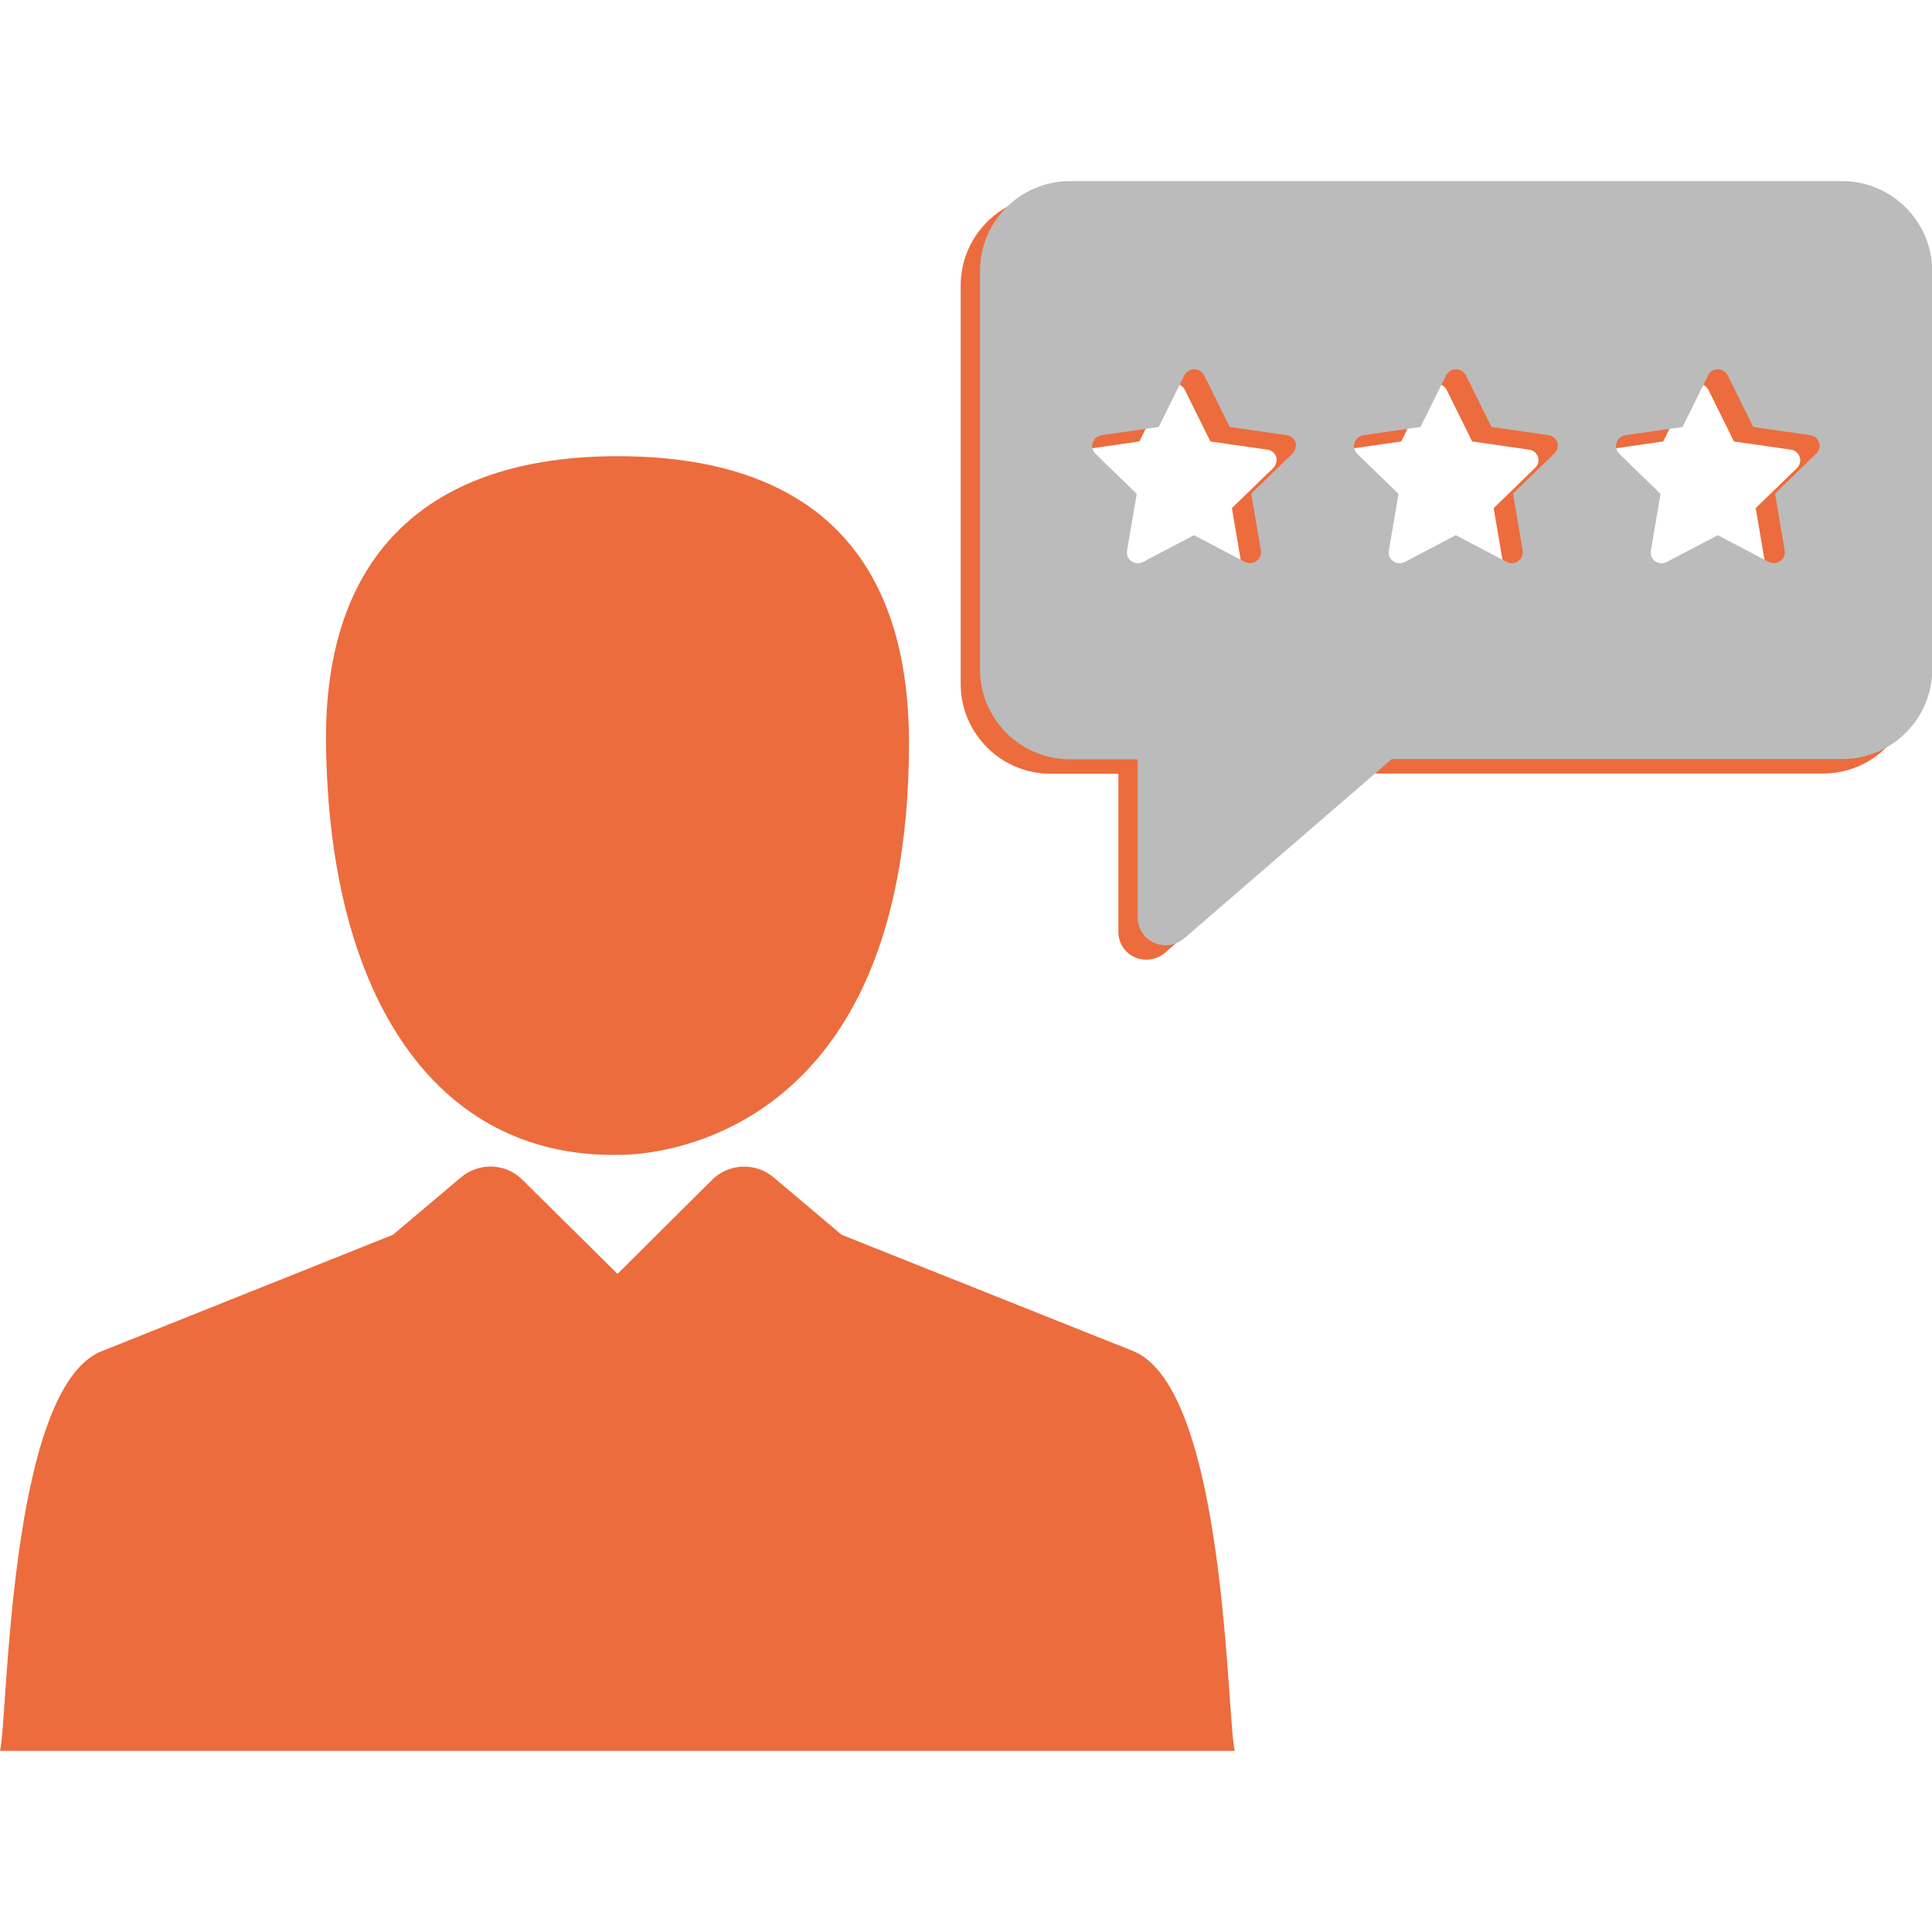
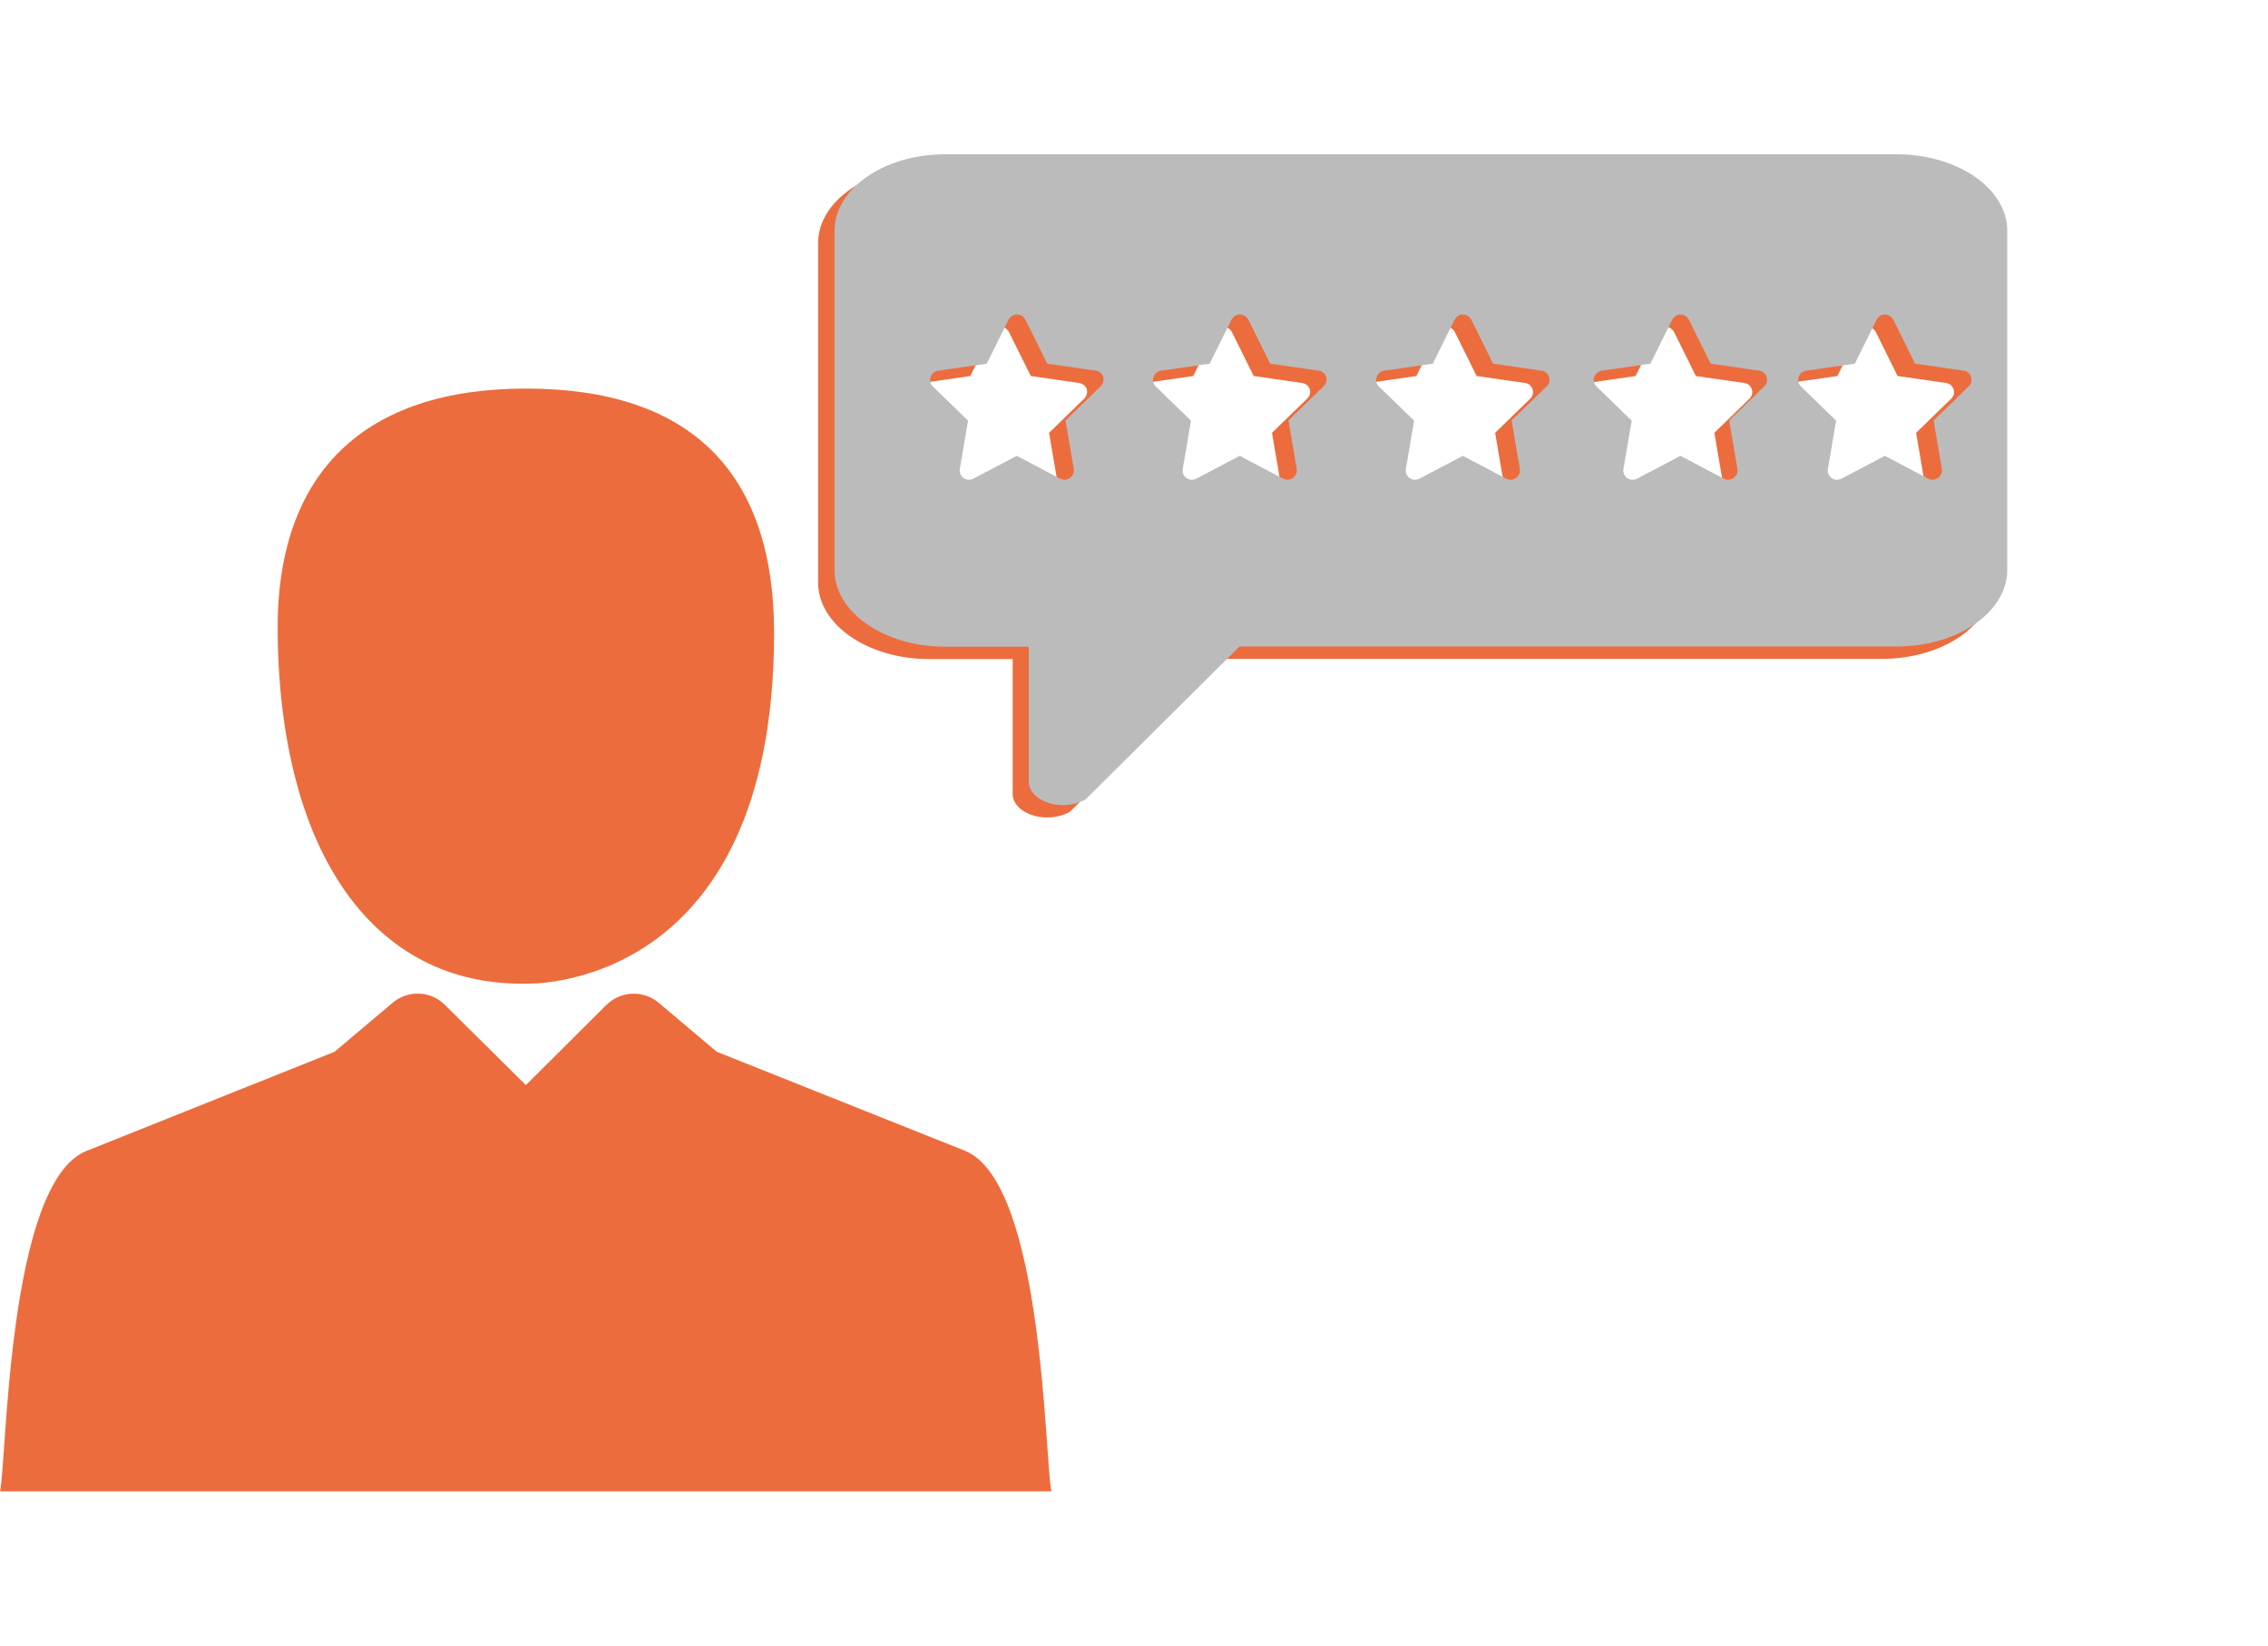
- <svg xmlns="http://www.w3.org/2000/svg" version="1.1" id="Capa_1" x="0px" y="0px" viewBox="0 0 800 800" style="enable-background:new 0 0 800 800;" xml:space="preserve">
+ <svg xmlns="http://www.w3.org/2000/svg" version="1.1" id="Capa_1" x="0px" y="0px" viewBox="0 0 1102.8 800" style="enable-background:new 0 0 1102.8 800;" xml:space="preserve">
  <style type="text/css">
	.st0{fill:#EC6C3D;}
	.st1{fill:#BBBBBB;}
</style>
-   <path class="st0" d="M754.8,81H435c-20.5,0-37.2,16.7-37.2,37.2v165c0,20.5,16.7,37.2,37.2,37.2h28.1v65.5c0,4.5,2.6,8.6,6.8,10.5  c1.5,0.7,3.2,1,4.8,1c2.7,0,5.4-1,7.6-2.8l86-74.3h186.6c20.5,0,37.2-16.7,37.2-37.2v-165C792,97.7,775.3,81,754.8,81z M527.2,193.8  l-17.1,16.6l4,23.5c0.3,1.7-0.4,3.4-1.8,4.4c-0.8,0.6-1.7,0.9-2.7,0.9c-0.7,0-1.4-0.2-2.1-0.5l-21.1-11.1l-21.1,11.1  c-1.5,0.8-3.4,0.7-4.8-0.3c-1.4-1-2.1-2.7-1.8-4.4l4-23.5l-17.1-16.6c-1.2-1.2-1.7-3-1.1-4.6c0.5-1.6,1.9-2.8,3.7-3.1l23.6-3.4  l10.6-21.4c0.8-1.5,2.3-2.5,4.1-2.5s3.3,1,4.1,2.5l10.6,21.4l23.6,3.4c1.7,0.2,3.1,1.4,3.7,3.1C528.8,190.8,528.4,192.6,527.2,193.8  z M635.6,193.8l-17.1,16.6l4,23.5c0.3,1.7-0.4,3.4-1.8,4.4c-0.8,0.6-1.7,0.9-2.7,0.9c-0.7,0-1.4-0.2-2.1-0.5l-21.1-11.1l-21.1,11.1  c-1.5,0.8-3.4,0.7-4.8-0.3c-1.4-1-2.1-2.7-1.8-4.4l4-23.5l-17.1-16.6c-1.2-1.2-1.7-3-1.1-4.6c0.5-1.6,1.9-2.8,3.7-3.1l23.6-3.4  l10.6-21.4c0.8-1.5,2.3-2.5,4.1-2.5c1.7,0,3.3,1,4.1,2.5l10.6,21.4l23.6,3.4c1.7,0.2,3.1,1.4,3.7,3.1  C637.3,190.8,636.9,192.6,635.6,193.8z M744.1,193.8L727,210.4l4,23.5c0.3,1.7-0.4,3.4-1.8,4.4c-0.8,0.6-1.7,0.9-2.7,0.9  c-0.7,0-1.4-0.2-2.1-0.5l-21.1-11.1l-21.1,11.1c-1.5,0.8-3.4,0.7-4.8-0.3c-1.4-1-2.1-2.7-1.8-4.4l4-23.5l-17.1-16.6  c-1.2-1.2-1.7-3-1.1-4.6c0.5-1.6,1.9-2.8,3.7-3.1l23.6-3.4l10.6-21.4c0.8-1.5,2.3-2.5,4-2.5c1.7,0,3.3,1,4.1,2.5l10.6,21.4l23.6,3.4  c1.7,0.2,3.1,1.4,3.6,3.1C745.8,190.8,745.3,192.6,744.1,193.8z" />
-   <path class="st1" d="M762.8,75H443c-20.5,0-37.2,16.7-37.2,37.2v165c0,20.5,16.7,37.2,37.2,37.2h28.1v65.5c0,4.5,2.6,8.6,6.8,10.5  c1.5,0.7,3.2,1,4.8,1c2.7,0,5.4-1,7.6-2.8l86-74.3h186.6c20.5,0,37.2-16.7,37.2-37.2v-165C800,91.7,783.3,75,762.8,75z M535.2,187.8  l-17.1,16.6l4,23.5c0.3,1.7-0.4,3.4-1.8,4.4c-0.8,0.6-1.7,0.9-2.7,0.9c-0.7,0-1.4-0.2-2.1-0.5l-21.1-11.1l-21.1,11.1  c-1.5,0.8-3.4,0.7-4.8-0.3c-1.4-1-2.1-2.7-1.8-4.4l4-23.5l-17.1-16.6c-1.2-1.2-1.7-3-1.1-4.6c0.5-1.6,1.9-2.8,3.7-3.1l23.6-3.4  l10.6-21.4c0.8-1.5,2.3-2.5,4.1-2.5s3.3,1,4.1,2.5l10.6,21.4l23.6,3.4c1.7,0.2,3.1,1.4,3.7,3.1C536.8,184.8,536.4,186.6,535.2,187.8  z M643.6,187.8l-17.1,16.6l4,23.5c0.3,1.7-0.4,3.4-1.8,4.4c-0.8,0.6-1.7,0.9-2.7,0.9c-0.7,0-1.4-0.2-2.1-0.5l-21.1-11.1l-21.1,11.1  c-1.5,0.8-3.4,0.7-4.8-0.3c-1.4-1-2.1-2.7-1.8-4.4l4-23.5l-17.1-16.6c-1.2-1.2-1.7-3-1.1-4.6c0.5-1.6,1.9-2.8,3.7-3.1l23.6-3.4  l10.6-21.4c0.8-1.5,2.3-2.5,4.1-2.5c1.7,0,3.3,1,4.1,2.5l10.6,21.4l23.6,3.4c1.7,0.2,3.1,1.4,3.7,3.1  C645.3,184.8,644.9,186.6,643.6,187.8z M752.1,187.8L735,204.4l4,23.5c0.3,1.7-0.4,3.4-1.8,4.4c-0.8,0.6-1.7,0.9-2.7,0.9  c-0.7,0-1.4-0.2-2.1-0.5l-21.1-11.1l-21.1,11.1c-1.5,0.8-3.4,0.7-4.8-0.3c-1.4-1-2.1-2.7-1.8-4.4l4-23.5l-17.1-16.6  c-1.2-1.2-1.7-3-1.1-4.6c0.5-1.6,1.9-2.8,3.7-3.1l23.6-3.4l10.6-21.4c0.8-1.5,2.3-2.5,4-2.5c1.7,0,3.3,1,4.1,2.5l10.6,21.4l23.6,3.4  c1.7,0.2,3.1,1.4,3.6,3.1C753.8,184.8,753.3,186.6,752.1,187.8z" />
+   <path class="st0" d="M914.9,81H451.7c-29.7,0-53.9,16.7-53.9,37.2v165c0,20.5,24.2,37.2,53.9,37.2h40.7v65.5c0,4.5,3.8,8.6,9.9,10.5  c2.2,0.7,4.6,1,7,1c3.9,0,7.8-1,11-2.8l74.6-74.3h320.2c29.7,0,53.9-16.7,53.9-37.2v-165C968.8,97.7,944.6,81,914.9,81z   M527.2,193.8l-17.1,16.6l4,23.5c0.3,1.7-0.4,3.4-1.8,4.4c-0.8,0.6-1.7,0.9-2.7,0.9c-0.7,0-1.4-0.2-2.1-0.5l-21.1-11.1l-21.1,11.1  c-1.5,0.8-3.4,0.7-4.8-0.3s-2.1-2.7-1.8-4.4l4-23.5l-17.1-16.6c-1.2-1.2-1.7-3-1.1-4.6c0.5-1.6,1.9-2.8,3.7-3.1l23.6-3.4l10.6-21.4  c0.8-1.5,2.3-2.5,4.1-2.5s3.3,1,4.1,2.5l10.6,21.4l23.6,3.4c1.7,0.2,3.1,1.4,3.7,3.1C528.8,190.8,528.4,192.6,527.2,193.8z   M635.6,193.8l-17.1,16.6l4,23.5c0.3,1.7-0.4,3.4-1.8,4.4c-0.8,0.6-1.7,0.9-2.7,0.9c-0.7,0-1.4-0.2-2.1-0.5l-21.1-11.1l-21.1,11.1  c-1.5,0.8-3.4,0.7-4.8-0.3c-1.4-1-2.1-2.7-1.8-4.4l4-23.5L554,193.9c-1.2-1.2-1.7-3-1.1-4.6c0.5-1.6,1.9-2.8,3.7-3.1l23.6-3.4  l10.6-21.4c0.8-1.5,2.3-2.5,4.1-2.5c1.7,0,3.3,1,4.1,2.5l10.6,21.4l23.6,3.4c1.7,0.2,3.1,1.4,3.7,3.1  C637.3,190.8,636.9,192.6,635.6,193.8z M744.1,193.8L727,210.4l4,23.5c0.3,1.7-0.4,3.4-1.8,4.4c-0.8,0.6-1.7,0.9-2.7,0.9  c-0.7,0-1.4-0.2-2.1-0.5l-21.1-11.1l-21.1,11.1c-1.5,0.8-3.4,0.7-4.8-0.3c-1.4-1-2.1-2.7-1.8-4.4l4-23.5l-17.1-16.6  c-1.2-1.2-1.7-3-1.1-4.6c0.5-1.6,1.9-2.8,3.7-3.1l23.6-3.4l10.6-21.4c0.8-1.5,2.3-2.5,4-2.5s3.3,1,4.1,2.5l10.6,21.4l23.6,3.4  c1.7,0.2,3.1,1.4,3.6,3.1C745.8,190.8,745.3,192.6,744.1,193.8z M850.7,193.8l-17.1,16.6l4,23.5c0.3,1.7-0.4,3.4-1.8,4.4  c-0.8,0.6-1.7,0.9-2.7,0.9c-0.7,0-1.4-0.2-2.1-0.5l-21.1-11.1l-21.1,11.1c-1.5,0.8-3.4,0.7-4.8-0.3c-1.4-1-2.1-2.7-1.8-4.4l4-23.5  l-17.1-16.6c-1.2-1.2-1.7-3-1.1-4.6c0.5-1.6,1.9-2.8,3.7-3.1l23.6-3.4l10.6-21.4c0.8-1.5,2.3-2.5,4-2.5s3.3,1,4.1,2.5l10.6,21.4  l23.6,3.4c1.7,0.2,3.1,1.4,3.6,3.1C852.4,190.8,851.9,192.6,850.7,193.8z M948.8,193.8l-17.1,16.6l4,23.5c0.3,1.7-0.4,3.4-1.8,4.4  c-0.8,0.6-1.7,0.9-2.7,0.9c-0.7,0-1.4-0.2-2.1-0.5L908,227.6l-21.1,11.1c-1.5,0.8-3.4,0.7-4.8-0.3c-1.4-1-2.1-2.7-1.8-4.4l4-23.5  l-17.1-16.6c-1.2-1.2-1.7-3-1.1-4.6c0.5-1.6,1.9-2.8,3.7-3.1l23.6-3.4l10.6-21.4c0.8-1.5,2.3-2.5,4-2.5s3.3,1,4.1,2.5l10.6,21.4  l23.6,3.4c1.7,0.2,3.1,1.4,3.6,3.1C950.5,190.8,950,192.6,948.8,193.8z" />
+   <path class="st1" d="M922.2,75H459.6c-29.7,0-53.8,16.7-53.8,37.2v165c0,20.5,24.2,37.2,53.8,37.2h40.6v65.5c0,4.5,3.8,8.6,9.8,10.5  c2.2,0.7,4.6,1,6.9,1c3.9,0,7.8-1,11-2.8l74.8-74.3h319.5c29.7,0,53.8-16.7,53.8-37.2v-165C976,91.7,951.9,75,922.2,75z   M535.2,187.8l-17.1,16.6l4,23.5c0.3,1.7-0.4,3.4-1.8,4.4c-0.8,0.6-1.7,0.9-2.7,0.9c-0.7,0-1.4-0.2-2.1-0.5l-21.1-11.1l-21.1,11.1  c-1.5,0.8-3.4,0.7-4.8-0.3s-2.1-2.7-1.8-4.4l4-23.5l-17.1-16.6c-1.2-1.2-1.7-3-1.1-4.6c0.5-1.6,1.9-2.8,3.7-3.1l23.6-3.4l10.6-21.4  c0.8-1.5,2.3-2.5,4.1-2.5s3.3,1,4.1,2.5l10.6,21.4l23.6,3.4c1.7,0.2,3.1,1.4,3.7,3.1C536.8,184.8,536.4,186.6,535.2,187.8z   M643.6,187.8l-17.1,16.6l4,23.5c0.3,1.7-0.4,3.4-1.8,4.4c-0.8,0.6-1.7,0.9-2.7,0.9c-0.7,0-1.4-0.2-2.1-0.5l-21.1-11.1l-21.1,11.1  c-1.5,0.8-3.4,0.7-4.8-0.3c-1.4-1-2.1-2.7-1.8-4.4l4-23.5L562,187.9c-1.2-1.2-1.7-3-1.1-4.6c0.5-1.6,1.9-2.8,3.7-3.1l23.6-3.4  l10.6-21.4c0.8-1.5,2.3-2.5,4.1-2.5c1.7,0,3.3,1,4.1,2.5l10.6,21.4l23.6,3.4c1.7,0.2,3.1,1.4,3.7,3.1  C645.3,184.8,644.9,186.6,643.6,187.8z M752.1,187.8L735,204.4l4,23.5c0.3,1.7-0.4,3.4-1.8,4.4c-0.8,0.6-1.7,0.9-2.7,0.9  c-0.7,0-1.4-0.2-2.1-0.5l-21.1-11.1l-21.1,11.1c-1.5,0.8-3.4,0.7-4.8-0.3c-1.4-1-2.1-2.7-1.8-4.4l4-23.5l-17.1-16.6  c-1.2-1.2-1.7-3-1.1-4.6c0.5-1.6,1.9-2.8,3.7-3.1l23.6-3.4l10.6-21.4c0.8-1.5,2.3-2.5,4-2.5s3.3,1,4.1,2.5l10.6,21.4l23.6,3.4  c1.7,0.2,3.1,1.4,3.6,3.1C753.8,184.8,753.3,186.6,752.1,187.8z M857.9,187.8l-17.1,16.6l4,23.5c0.3,1.7-0.4,3.4-1.8,4.4  c-0.8,0.6-1.7,0.9-2.7,0.9c-0.7,0-1.4-0.2-2.1-0.5l-21.1-11.1L796,232.7c-1.5,0.8-3.4,0.7-4.8-0.3c-1.4-1-2.1-2.7-1.8-4.4l4-23.5  l-17.1-16.6c-1.2-1.2-1.7-3-1.1-4.6c0.5-1.6,1.9-2.8,3.7-3.1l23.6-3.4l10.6-21.4c0.8-1.5,2.3-2.5,4-2.5s3.3,1,4.1,2.5l10.6,21.4  l23.6,3.4c1.7,0.2,3.1,1.4,3.6,3.1C859.6,184.8,859.1,186.6,857.9,187.8z M957.3,187.8l-17.1,16.6l4,23.5c0.3,1.7-0.4,3.4-1.8,4.4  c-0.8,0.6-1.7,0.9-2.7,0.9c-0.7,0-1.4-0.2-2.1-0.5l-21.1-11.1l-21.1,11.1c-1.5,0.8-3.4,0.7-4.8-0.3c-1.4-1-2.1-2.7-1.8-4.4l4-23.5  l-17.1-16.6c-1.2-1.2-1.7-3-1.1-4.6c0.5-1.6,1.9-2.8,3.7-3.1l23.6-3.4l10.6-21.4c0.8-1.5,2.3-2.5,4-2.5s3.3,1,4.1,2.5l10.6,21.4  l23.6,3.4c1.7,0.2,3.1,1.4,3.6,3.1C959,184.8,958.5,186.6,957.3,187.8z" />
  <g>
    <path class="st0" d="M255.7,188.9c-78.2,0-121.5,40.5-120.7,118.6c1.1,107,46.6,171.9,120.7,170.7c0,0,120.7,4.9,120.7-170.7   C376.3,229.4,335.6,188.9,255.7,188.9z" />
    <path class="st0" d="M469.1,559.4l-120.6-48.1l-28.2-23.8c-7.5-6.3-18.5-5.8-25.4,1l-39.2,39l-39.4-39c-6.9-6.9-17.9-7.3-25.4-1   l-28.2,23.8L42.1,559.5C3.3,574.9,3.3,712.4,0,725h511.3C507.9,712.4,507.9,574.9,469.1,559.4z" />
  </g>
</svg>
